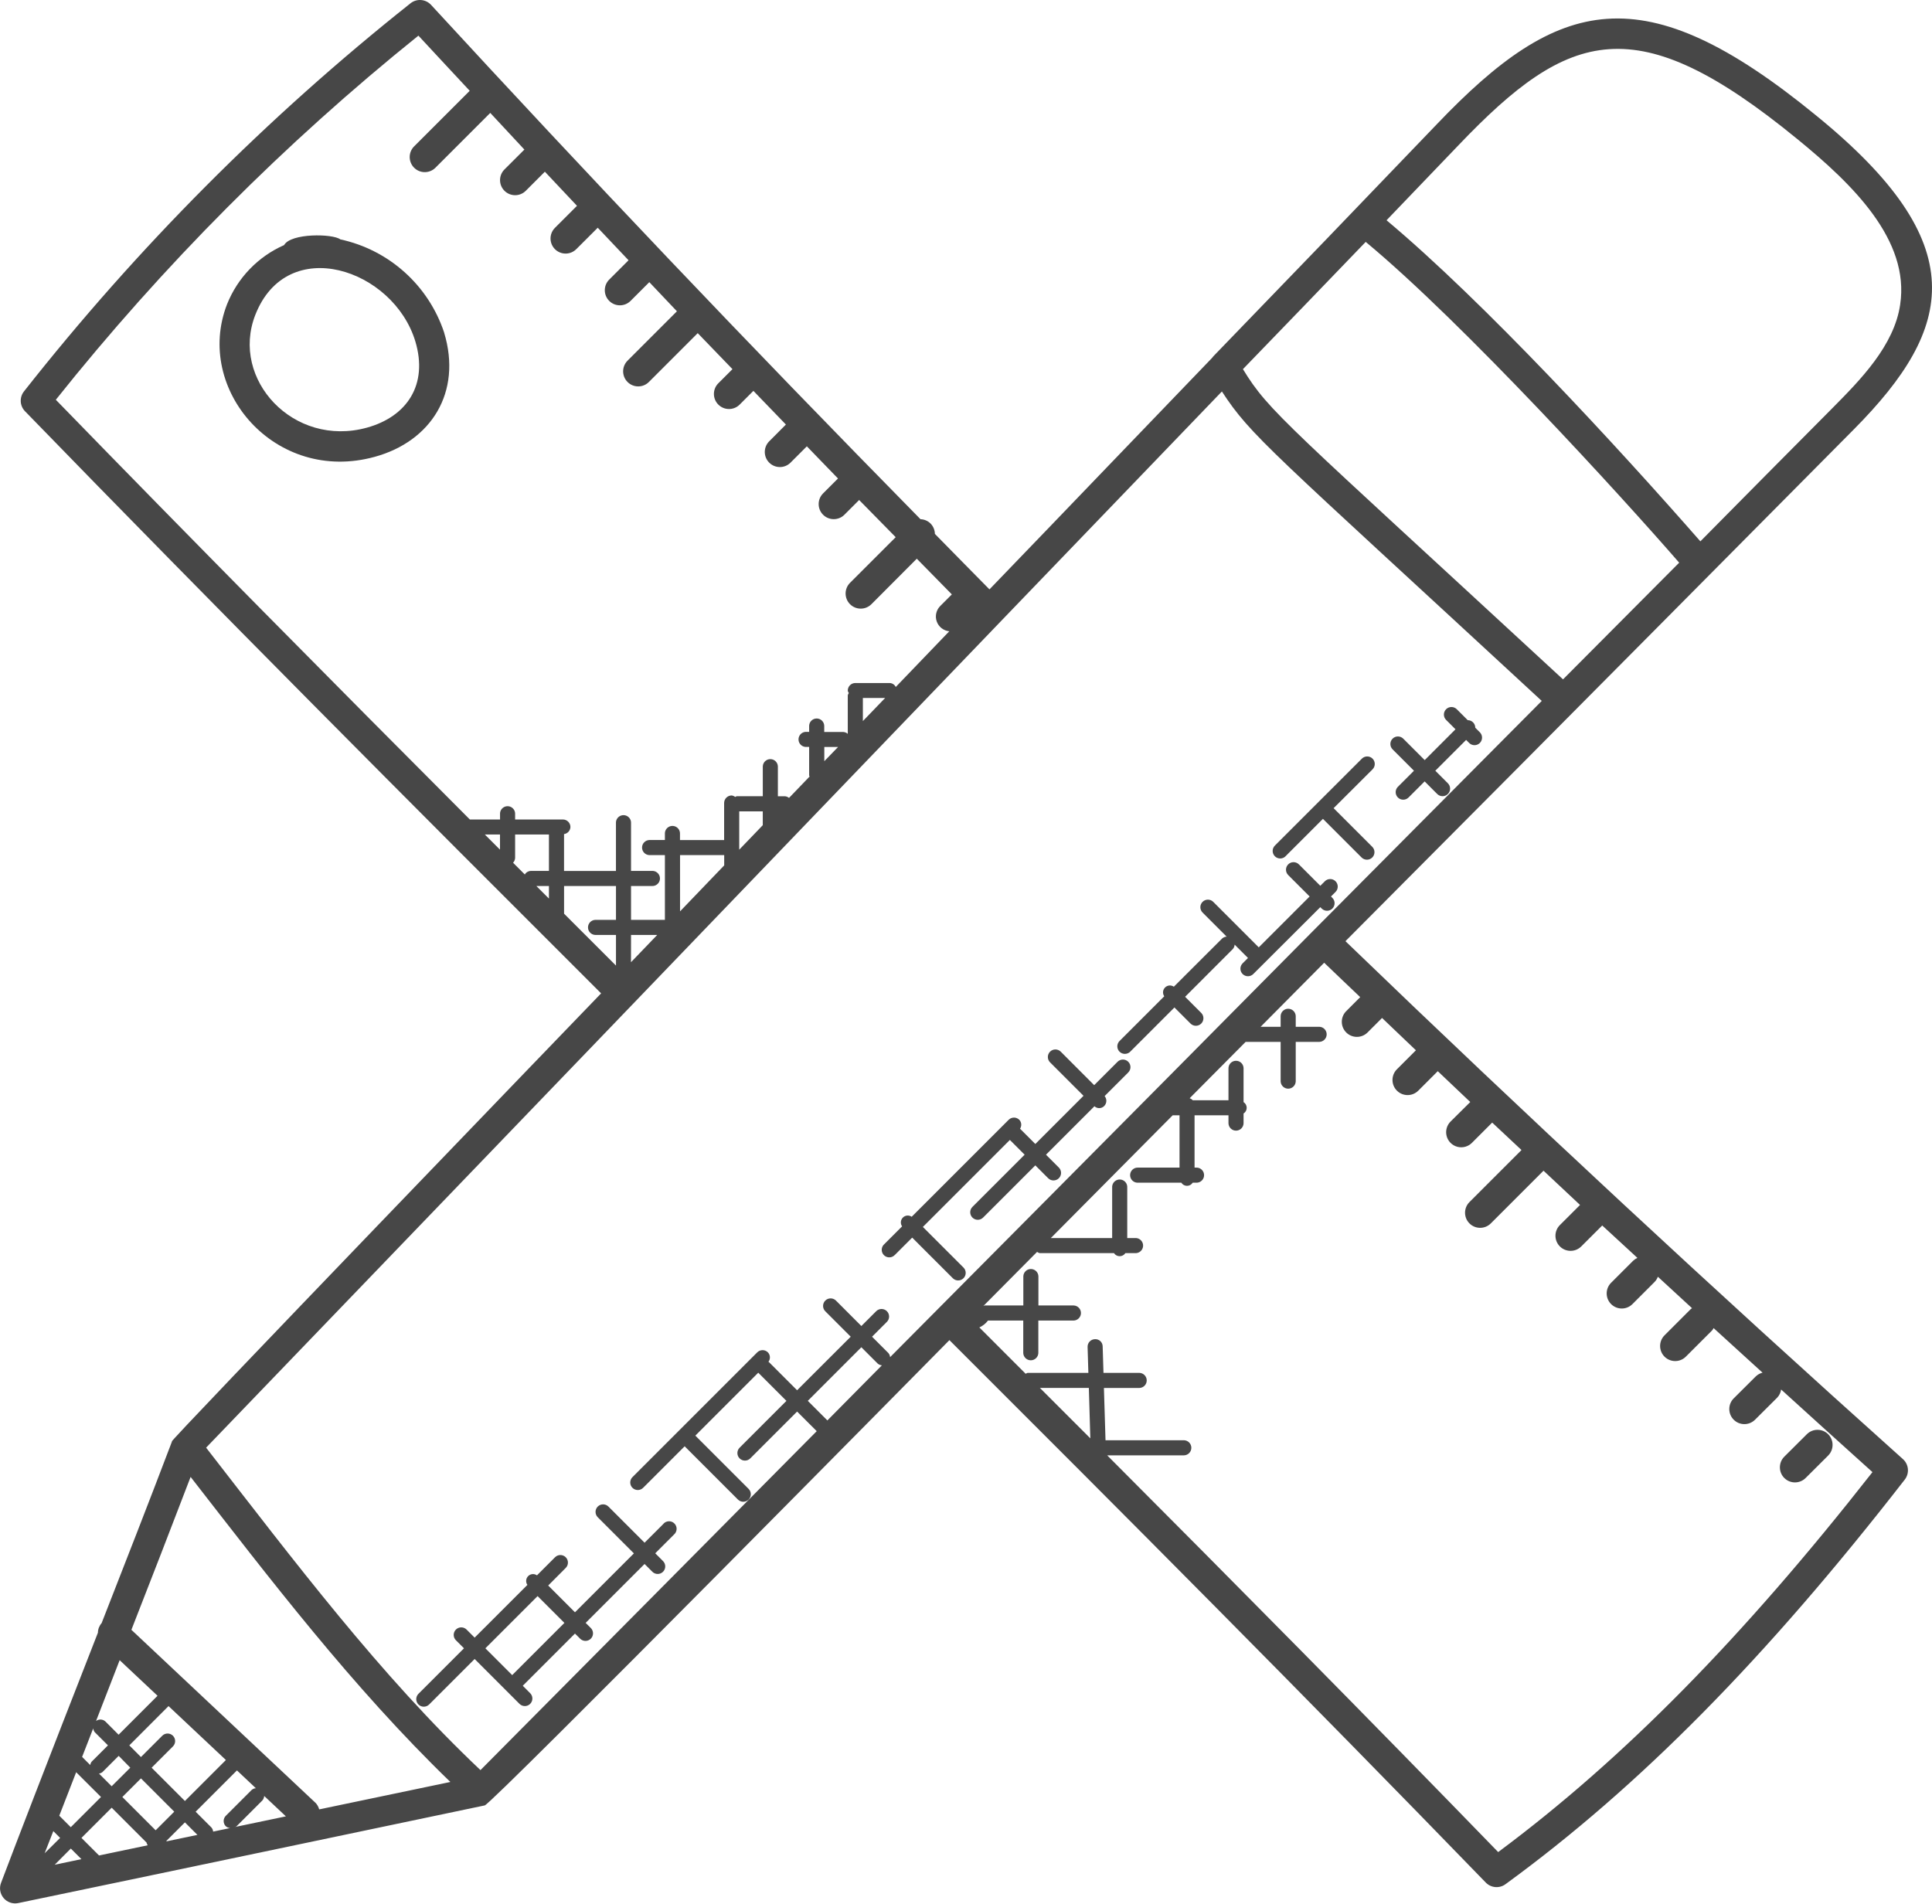
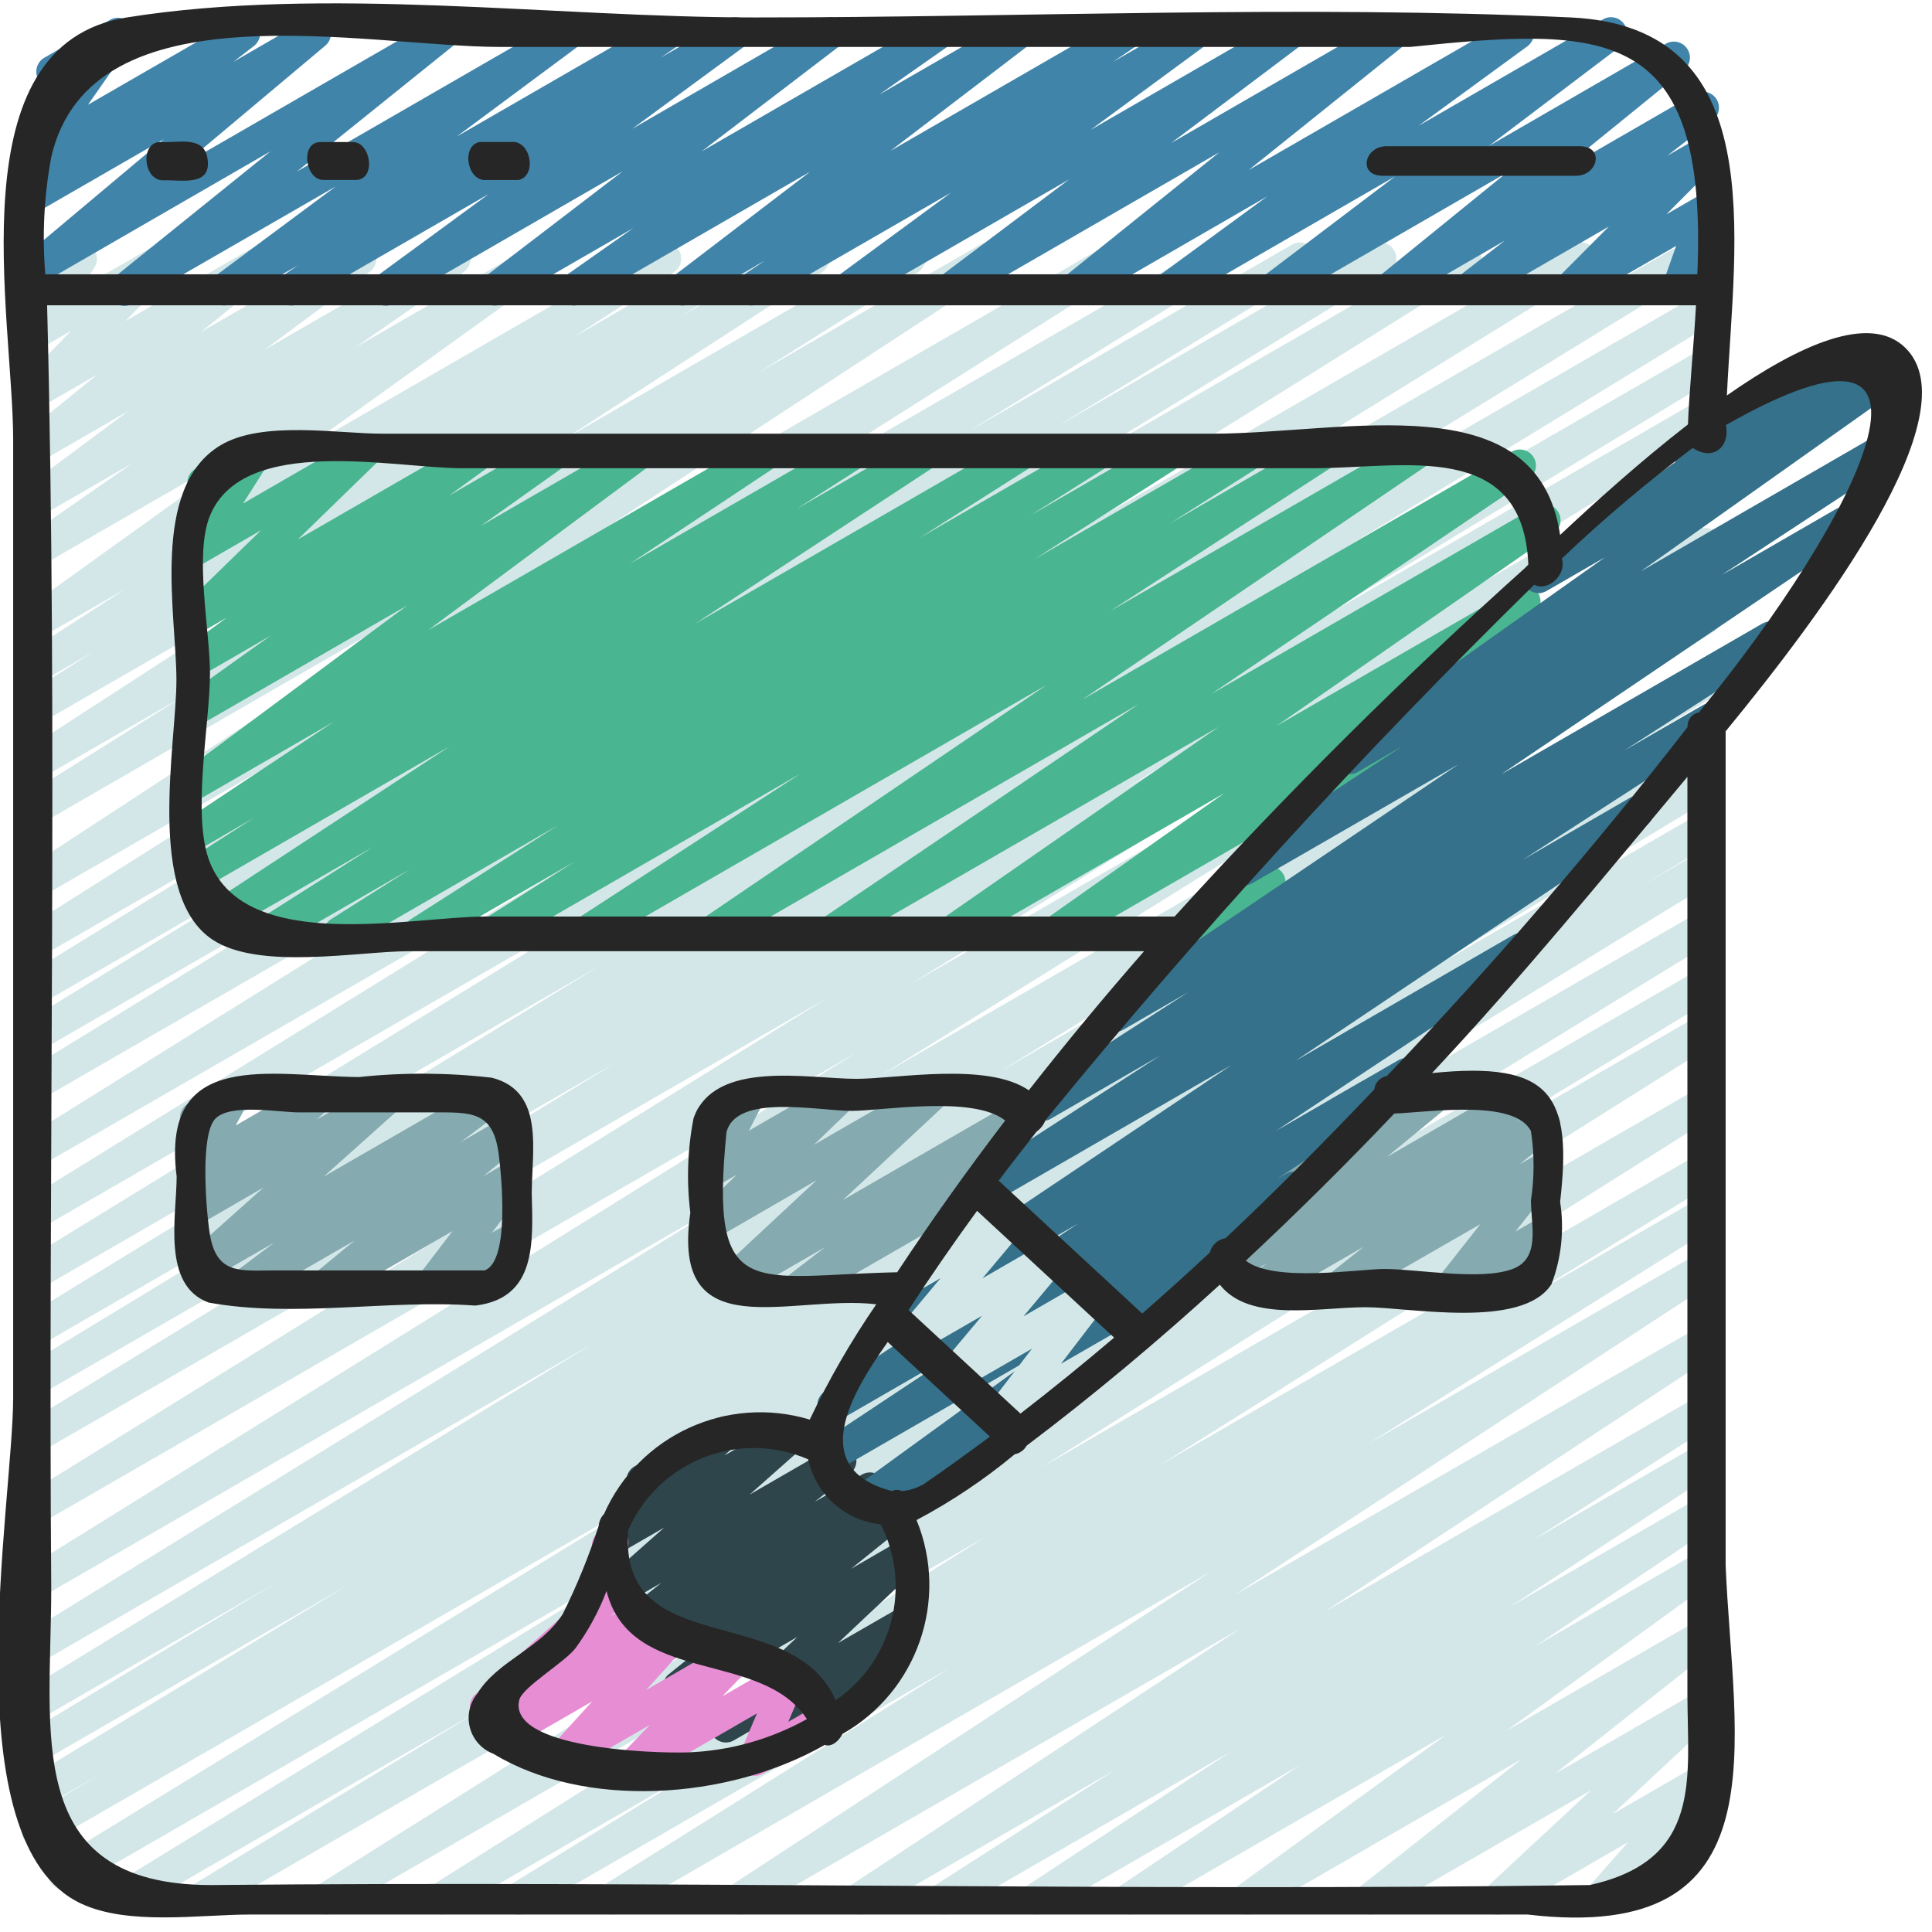
- <svg xmlns="http://www.w3.org/2000/svg" width="130.254" height="128.34" viewBox="0 0 130.254 128.34">
-   <g transform="translate(0 0)">
-     <path d="M126,30.387c6.747-6.814,8.073-12.486-2.568-21.14-11.675-9.559-17.359-8.006-25.542.56C90.75,17.246,90.2,17.824,82.8,25.478a1.058,1.058,0,0,0-.106.13C77.539,30.957,73.68,35,67.7,41.2c-.72-.724-3.023-3.074-3.679-3.74a1.023,1.023,0,0,0-.293-.7,1.009,1.009,0,0,0-.678-.291C51.2,24.416,40.764,13.425,30.05,1.787a1.021,1.021,0,0,0-1.381-.106A159.032,159.032,0,0,0,2.607,27.852a1.017,1.017,0,0,0,.069,1.337C15.655,42.556,28.99,55.932,41.517,68.44c-.761.787-29.746,30.857-28.926,30.2-1.565,4.124-3.158,8.191-4.749,12.261a1,1,0,0,0-.25.647c-3.75,9.589-5.382,13.835-6.533,16.873a1.018,1.018,0,0,0,1.156,1.357c6.537-1.353,31.457-6.586,31.457-6.586C34.2,123.053,64.617,92.209,65,91.82c11.664,11.646,24.077,24.1,36.159,36.572a1.015,1.015,0,0,0,1.329.114c9.013-6.57,17.567-15.239,26.922-27.284a1.016,1.016,0,0,0-.126-1.381C116.5,88.39,103.857,76.646,91.7,64.921,108.848,47.7,120.17,36.253,126,30.387ZM84.789,26.351c2.769-2.865,5.524-5.715,8.277-8.58C99.651,23.232,110.42,35.046,114.2,39.4q-3.906,3.934-7.831,7.868C87.594,29.917,86.559,29.246,84.789,26.351ZM99.36,11.213c7.42-7.766,11.943-9.266,22.786-.391,3.8,3.095,7.6,6.84,6.954,11.162v.006c-.4,2.777-2.7,5.1-4.543,6.962-2.989,3.009-5.959,6-8.928,9.009C110,31.533,101.017,21.791,94.471,16.312ZM39.02,63.067V61.2h3.5v2.283h-1.4a.509.509,0,0,0,0,1.017h1.4v2.067C41.366,65.417,40.184,64.231,39.02,63.067ZM35.72,59.3V57.728H38v2.456H36.774a.473.473,0,0,0-.4.24c-.264-.267-.527-.527-.791-.791A.506.506,0,0,0,35.72,59.3ZM34.7,58.75l-1.023-1.023H34.7ZM38,61.2v.848l-.848-.848ZM59.165,48.524h1.5l-1.5,1.556Zm-2.6,4.267v-.966h.93C57.179,52.145,56.87,52.469,56.56,52.79ZM52.416,57.1l-1.587,1.652V56.166h1.587Zm-2.6,2.71q-1.489,1.547-2.977,3.1V59.118h2.977ZM43.535,64.5H45.3q-.882.919-1.768,1.839ZM29.2,3.864c1.15,1.247,2.307,2.478,3.459,3.719l-3.762,3.762a1.017,1.017,0,0,0,1.438,1.438l3.709-3.709q1.151,1.236,2.3,2.472L34.988,12.9a1.017,1.017,0,0,0,1.438,1.438l1.3-1.3c.72.769,1.443,1.532,2.165,2.3L38.418,16.81a1.017,1.017,0,1,0,1.438,1.438l1.434-1.432q1.038,1.1,2.077,2.193l-1.316,1.316a1.017,1.017,0,0,0,1.438,1.438l1.278-1.278c.621.653,1.241,1.314,1.862,1.965l-3.316,3.316a1.017,1.017,0,1,0,1.438,1.438l3.28-3.28c.781.816,1.561,1.615,2.342,2.427l-.966.966a1.017,1.017,0,0,0,1.438,1.438l.94-.94q1.1,1.138,2.191,2.271L52.837,31.23a1.017,1.017,0,0,0,1.438,1.438l1.113-1.113c.7.722,1.4,1.451,2.1,2.169l-1.019,1.019a1.017,1.017,0,0,0,1.438,1.438l1.007-1.007c.822.84,1.642,1.67,2.464,2.507L58.3,40.758A1.017,1.017,0,0,0,59.741,42.2L62.8,39.132c.787.8,1.577,1.611,2.364,2.407l-.773.773a1,1,0,0,0,.6,1.713q-1.8,1.88-3.609,3.756a.474.474,0,0,0-.409-.267H58.656a.509.509,0,0,0-.509.509c0,.065.047.11.069.167-.022.057-.069.1-.069.167v2.584a.5.5,0,0,0-.3-.126H56.56v-.423a.509.509,0,0,0-1.017,0v.415h-.185a.509.509,0,1,0,0,1.017h.185v1.923c0,.028.024.045.031.071q-.693.723-1.388,1.443a.493.493,0,0,0-.273-.112h-.478V53.132a.509.509,0,0,0-1.017,0v2.016h-1.75c-.043,0-.071.037-.112.047a.484.484,0,0,0-.236-.1.509.509,0,0,0-.509.509v2.5H46.835v-.423a.509.509,0,1,0-1.017,0V58.1H44.764a.509.509,0,0,0,0,1.017h1.054v4.366H43.535V61.2h1.418a.509.509,0,1,0,0-1.017H43.535V56.955a.509.509,0,1,0-1.017,0v3.231h-3.5V57.7a.5.5,0,0,0,.431-.476.509.509,0,0,0-.509-.509H35.72v-.364a.509.509,0,1,0-1.017,0v.364H32.668c-9.2-9.221-18.639-18.757-27.913-28.3A157.179,157.179,0,0,1,29.2,3.864ZM22.243,123,9.85,111.352c1.337-3.422,2.671-6.851,3.992-10.309,5.3,6.812,10.9,14.177,17.512,20.568-2.96.614-5.9,1.231-8.844,1.849a1.01,1.01,0,0,0-.267-.464Zm-6.024,1.6a.487.487,0,0,0,.287.118c-.38.079-.765.159-1.145.24a.493.493,0,0,0-.114-.275l-1.066-1.066,2.785-2.785,1.274,1.2a.476.476,0,0,0-.283.118l-1.736,1.736a.5.5,0,0,0,0,.718Zm-3.994,1.013-.022-.022,1.255-1.255.844.844Zm-4.558.954-1.184-1.184,2.037-2.037,2.354,2.354c0,.065.049.12.075.181l-3.282.686Zm-3.08-1.642.458.458L4,126.419C4.2,125.916,4.393,125.422,4.587,124.921Zm1.54-3.97L7.8,122.624l-2.037,2.037-.775-.775q.571-1.471,1.139-2.934ZM9.059,113.4l2.553,2.4-2.625,2.625-.887-.889a.493.493,0,0,0-.633-.037c.132-.338,1.552-4,1.591-4.1Zm3.294,3.095,3.868,3.636-2.763,2.763-2.244-2.244,1.436-1.436a.509.509,0,0,0-.72-.72l-1.436,1.436-.785-.787Zm-3.113,6.13,1.255-1.255,2.244,2.244-1.255,1.255Zm.535-1.976L8.519,121.9l-.855-.855a.47.47,0,0,0,.228-.094l1.1-1.1ZM5.765,126.1l.714.714-1.8.378Zm1.51-8.1a.478.478,0,0,0,.106.256l.889.887-1.1,1.1a.462.462,0,0,0-.094.228l-.549-.549C6.778,119.277,7.024,118.634,7.274,118Zm9.528,6.655c.045-.022.1-.018.136-.057l1.736-1.736a.506.506,0,0,0,.128-.307l1.463,1.375-3.463.724Zm16.584-3.841c-6.775-6.4-12.517-14.045-18.5-21.744,6.993-7.259,46.6-48.45,53.561-55.7,4.987-5.17,9.021-9.39,14.922-15.514,1.984,3.032,3.082,3.774,21.565,20.865Q97.244,56.46,89.521,64.225C74.666,79.234,67.714,86.2,61,92.97a.486.486,0,0,0-.116-.281l-1.1-1.1,1-1a.509.509,0,0,0-.72-.72l-1,1-1.713-1.715a.509.509,0,0,0-.72.72l1.715,1.715L54.731,95.2l-1.9-1.9c-.01-.01-.024-.006-.035-.014a.494.494,0,0,0-.033-.641.508.508,0,0,0-.72,0l-8.413,8.413a.509.509,0,0,0,.72.72l2.8-2.8,3.591,3.591a.509.509,0,0,0,.72-.72l-3.591-3.591,4.242-4.242v0l1.9,1.9-3.158,3.158a.509.509,0,0,0,.72.72l3.158-3.158,1.322,1.322c-5.821,5.87-14.11,14.238-22.668,22.851ZM56.772,97.234l-1.32-1.32L59.063,92.3l1.1,1.1a.487.487,0,0,0,.285.118ZM71.1,95.041h3.3l.1,3.4C73.358,97.3,72.237,96.176,71.1,95.041Zm30.9,31.3c-8.761-9.034-17.685-18.051-26.364-26.753h5.188a.509.509,0,0,0,0-1.017h-5.3l-.108-3.526h2.4a.509.509,0,0,0,0-1.017H75.387l-.055-1.78a.491.491,0,0,0-.525-.492.509.509,0,0,0-.492.525l.053,1.748H70.28c-.055,0-.092.043-.14.059l-3.121-3.123A1.5,1.5,0,0,0,67.6,90.5h2.378v2.193a.509.509,0,0,0,1.017,0V90.5h2.387a.509.509,0,0,0,0-1.017H71V87.511a.509.509,0,0,0-1.017,0V89.48H67.391c-.041,0-.069.035-.108.045,1.213-1.219,2.415-2.435,3.626-3.654.067.031.122.083.2.083h4.985a.46.46,0,0,0,.769,0h.663a.509.509,0,1,0,0-1.017h-.537V81.521a.509.509,0,1,0-1.017,0v3.416H71.838q4.111-4.138,8.212-8.275h.464v3.526h-2.8a.509.509,0,1,0,0,1.017h2.92a.455.455,0,0,0,.769,0h.234a.509.509,0,1,0,0-1.017h-.11V76.662h2.287v.547a.509.509,0,0,0,1.017,0V76.54a.455.455,0,0,0,0-.769v-2.3a.509.509,0,0,0-1.017,0v2.177H81.407a.466.466,0,0,0-.212-.136q1.886-1.9,3.774-3.8h2.362v2.667a.509.509,0,0,0,1.017,0V71.71h1.6a.509.509,0,0,0,0-1.017h-1.6v-.73a.509.509,0,0,0-1.017,0v.73H85.981q2.139-2.161,4.285-4.319c.8.773,1.622,1.546,2.429,2.319l-.956.958a1.017,1.017,0,0,0,1.438,1.438l.991-.991q1.138,1.09,2.283,2.179l-1.28,1.28A1.017,1.017,0,0,0,96.61,75l1.314-1.314c.73.694,1.457,1.386,2.191,2.079L98.8,77.069a1.017,1.017,0,1,0,1.438,1.438l1.355-1.355c.655.619,1.316,1.235,1.976,1.851l-3.508,3.508A1.017,1.017,0,0,0,101.5,83.95l3.554-3.554c.822.769,1.636,1.54,2.462,2.309l-1.361,1.359A1.017,1.017,0,0,0,107.6,85.5l1.412-1.41c.787.73,1.583,1.457,2.372,2.185a1.01,1.01,0,0,0-.287.191l-1.5,1.5a1.017,1.017,0,0,0,1.438,1.438l1.5-1.5a.993.993,0,0,0,.228-.358c.769.708,1.534,1.416,2.305,2.122-.026.022-.059.031-.085.057l-1.758,1.758a1.017,1.017,0,1,0,1.438,1.438l1.758-1.758a.882.882,0,0,0,.1-.155q1.648,1.508,3.3,3.007a.97.97,0,0,0-.452.246l-1.506,1.5a1.017,1.017,0,0,0,1.438,1.438l1.506-1.5a.981.981,0,0,0,.265-.551c2.051,1.86,4.1,3.725,6.159,5.571-8.767,11.186-16.816,19.361-25.227,25.614Z" transform="translate(-0.991 -1.461)" fill="#474747" />
-   </g>
-   <g transform="translate(14.802 15.872)">
-     <path d="M23.408,15.813a9.484,9.484,0,0,0-7-6.283c-.507-.389-3.335-.431-3.79.385A7.324,7.324,0,0,0,8.773,13.9c-2.238,5.75,3.261,12.145,9.965,10.289,3.786-1.044,5.89-4.336,4.669-8.372ZM18.2,22.225c-4.946,1.365-9.213-3.259-7.528-7.591,2.149-5.524,9.316-3.107,10.792,1.768.881,2.928-.566,5.078-3.264,5.823Z" transform="translate(-8.266 -9.262)" fill="#474747" />
-   </g>
-   <g transform="translate(119.999 96.416)">
-     <path d="M60.267,52.088a1.018,1.018,0,0,0,1.438,0l1.506-1.5a1.017,1.017,0,1,0-1.438-1.438l-1.506,1.5A1.018,1.018,0,0,0,60.267,52.088Z" transform="translate(-59.97 -48.849)" fill="#474747" />
-   </g>
-   <g transform="translate(93.738 47.67)">
-     <path d="M48.653,29.187l-1.084,1.084a.509.509,0,1,0,.72.72l1.084-1.084.848.848a.509.509,0,1,0,.72-.72l-.848-.848,2.077-2.077.205.205a.509.509,0,0,0,.72-.72l-.309-.309a.507.507,0,0,0-.509-.509l-.737-.737a.509.509,0,0,0-.72.72l.633.633L49.377,28.47l-1.445-1.445a.509.509,0,1,0-.72.72Z" transform="translate(-47.063 -24.89)" fill="#474747" />
-   </g>
-   <g transform="translate(28.063 101.431)">
-     <path d="M31.452,52.627,30.178,53.9l-2.437-2.437a.509.509,0,0,0-.72.72l2.437,2.437-3.972,3.972L23.68,56.786,24.862,55.6a.509.509,0,0,0-.72-.72L22.923,56.1a.463.463,0,0,0-.645.645L18.721,60.3l-.543-.543a.509.509,0,0,0-.72.72l.543.543-3.068,3.068a.509.509,0,0,0,.72.72l3.068-3.068,2.165,2.167.859.859a.509.509,0,0,0,.72-.72l-.5-.5,3.52-3.52.348.346a.509.509,0,1,0,.72-.72l-.348-.346,3.972-3.972.525.525a.509.509,0,0,0,.72-.72l-.525-.525,1.274-1.274a.509.509,0,1,0-.72-.718Zm-10.2,10.2-1.807-1.807,3.52-3.52,1.807,1.807Z" transform="translate(-14.784 -51.313)" fill="#474747" />
-   </g>
-   <g transform="translate(59.457 70.759)">
-     <path d="M31.081,50.1l1.174-1.174,2.739,2.739a.509.509,0,1,0,.72-.72l-2.739-2.739,5.866-5.866.995.995-3.52,3.52a.509.509,0,0,0,.72.72l3.52-3.52.867.867a.509.509,0,0,0,.72-.72l-.867-.867,3.266-3.266a.472.472,0,0,0,.665-.022.5.5,0,0,0,.022-.665l1.593-1.593a.509.509,0,0,0-.72-.72l-1.577,1.577L42.27,36.388a.509.509,0,0,0-.72.72l2.256,2.256-3.249,3.249-1.03-1.03a.487.487,0,0,0-.049-.6.508.508,0,0,0-.72,0l-6.537,6.537a.465.465,0,0,0-.647.647l-1.211,1.211a.508.508,0,1,0,.718.718Z" transform="translate(-30.213 -36.238)" fill="#474747" />
-   </g>
-   <g transform="translate(75.329 58.132)">
-     <path d="M38.886,42.809l2.979-2.979,1.086,1.086a.509.509,0,0,0,.72-.72L42.585,39.11,45.8,35.893a.485.485,0,0,0,.124-.3l.9.9-.362.362a.509.509,0,0,0,.72.72L51.7,33.067l.094.094a.509.509,0,0,0,.72-.72l-.094-.094.307-.307a.509.509,0,0,0-.72-.72l-.307.307-1.445-1.445a.509.509,0,0,0-.72.72l1.445,1.445-3.43,3.43-3.068-3.068a.509.509,0,1,0-.72.72l1.622,1.624a.5.5,0,0,0-.3.124L41.826,38.43a.465.465,0,0,0-.647.647l-3.015,3.015a.508.508,0,0,0,0,.72.515.515,0,0,0,.722,0Z" transform="translate(-38.015 -30.033)" fill="#474747" />
-   </g>
-   <g transform="translate(85.797 50.999)">
-     <path d="M44.027,33.266l2.527-2.527,2.606,2.606a.509.509,0,1,0,.72-.72l-2.606-2.606L49.9,27.4a.509.509,0,1,0-.72-.72L46.2,29.657h0v0l-2.885,2.885a.509.509,0,0,0,.718.722Z" transform="translate(-43.16 -26.527)" fill="#474747" />
-   </g>
+ <svg xmlns="http://www.w3.org/2000/svg" id="Icons" viewBox="0 0 60 60" width="512" height="512">
+   <path d="M16.087,59.47a.5.5,0,0,1-.262-.926l6.108-3.756L13.94,59.4a.5.5,0,0,1-.516-.855L30.629,47.714,10.383,59.4a.5.5,0,0,1-.517-.855l20.847-13.13L6.488,59.4a.5.5,0,0,1-.509-.86l8.912-5.417L4.041,59.389a.5.5,0,0,1-.512-.859L20.868,47.891,2.262,58.633a.5.5,0,0,1-.512-.859L20.709,46.145,1.408,57.287A.5.5,0,0,1,.9,56.426l2.156-1.294L1.28,56.156a.5.5,0,0,1-.509-.86l10.041-6.073-9.533,5.5a.5.5,0,0,1-.508-.861L8.5,49.2,1.279,53.369a.5.5,0,0,1-.51-.859L18.4,41.734,1.279,51.621a.5.5,0,0,1-.512-.858L22.937,37.1,1.278,49.607a.5.5,0,0,1-.513-.857L26.634,32.669,1.278,47.308a.5.5,0,0,1-.513-.858L25.692,30.992,1.278,45.088a.5.5,0,0,1-.51-.859l18.341-11.22L1.277,43.3a.5.5,0,0,1-.509-.861l12.9-7.831L1.277,41.768a.5.5,0,0,1-.51-.86L18.594,30.013l-17.317,10a.5.5,0,0,1-.511-.859L20.225,27.207,1.276,38.146a.5.5,0,0,1-.512-.858l19.5-12.045L1.276,36.2a.5.5,0,0,1-.514-.856L20.314,23.154,1.275,34.146a.5.5,0,0,1-.511-.859L10.98,27.016l-9.7,5.6a.5.5,0,0,1-.511-.858l7.792-4.783-7.281,4.2a.5.5,0,0,1-.512-.859L8.734,25.4,1.275,29.705a.5.5,0,0,1-.517-.855l12.533-7.922L1.274,27.865a.5.5,0,0,1-.523-.85l14.66-9.592L1.274,25.584a.5.5,0,0,1-.516-.855l4.908-3.088L1.274,24.176a.5.5,0,0,1-.522-.853l8-5.185L1.273,22.454A.5.5,0,0,1,.755,21.6L2.9,20.24l-1.622.936a.5.5,0,0,1-.521-.853L3.9,18.287,1.273,19.8a.5.5,0,0,1-.542-.839l7.618-5.471L1.272,17.577a.5.5,0,0,1-.535-.843l3.37-2.344L1.272,16.025a.5.5,0,0,1-.548-.834l3.261-2.426L1.272,14.331a.5.5,0,0,1-.564-.821l2.32-1.882L1.271,12.643a.5.5,0,0,1-.608-.782l1.549-1.59-.941.543a.5.5,0,0,1-.671-.7l.585-.923A.494.494,0,0,1,.9,8.963a.5.5,0,0,1,.183-.684L2.263,7.6a.5.5,0,0,1,.672.7l-.4.634L4.846,7.6a.5.5,0,0,1,.608.781L3.9,9.968,8.013,7.6a.5.5,0,0,1,.564.821L6.257,10.3l4.682-2.7a.5.5,0,0,1,.549.834L8.225,10.857,13.875,7.6a.5.5,0,0,1,.535.842l-3.369,2.345L16.564,7.6a.5.5,0,0,1,.542.839L9.494,13.9,20.418,7.594a.5.5,0,0,1,.521.852L17.78,10.491l5.02-2.9a.5.5,0,0,1,.518.854L21.181,9.806l3.833-2.212a.5.5,0,0,1,.522.852l-7.992,5.182L28,7.593a.5.5,0,0,1,.517.855l-4.921,3.1,6.844-3.952a.5.5,0,0,1,.524.85L16.3,18.036,34.391,7.592a.5.5,0,0,1,.517.855L22.381,16.365l15.2-8.774a.5.5,0,0,1,.513.858l-7.987,4.93L40.133,7.591a.5.5,0,0,1,.512.858l-7.783,4.778L42.627,7.59a.5.5,0,0,1,.512.858L32.91,14.728,45.273,7.59a.5.5,0,0,1,.515.856L26.242,20.636l22.6-13.047a.5.5,0,0,1,.513.858L29.846,20.5,51.905,7.763a.5.5,0,0,1,.512.858L32.976,20.554,52.72,9.155a.5.5,0,0,1,.51.86L35.4,20.91l17.317-10a.5.5,0,0,1,.509.86L40.3,19.619,52.72,12.45a.5.5,0,0,1,.51.86l-18.312,11.2,17.8-10.278a.5.5,0,0,1,.513.858L28.293,30.557l24.427-14.1a.5.5,0,0,1,.513.858L27.364,33.393,52.72,18.754a.5.5,0,0,1,.512.858L31.07,33.267l21.65-12.5a.5.5,0,0,1,.51.859L35.6,32.4,52.72,22.516a.5.5,0,0,1,.509.86l-7.762,4.685,7.253-4.188a.5.5,0,0,1,.509.86L43.206,30.8,52.72,25.3a.5.5,0,0,1,.508.861l-2.17,1.3,1.662-.959a.5.5,0,0,1,.511.858L34.283,38.991,52.72,28.347a.5.5,0,0,1,.511.858L35.893,39.845,52.72,30.13a.5.5,0,0,1,.509.86l-8.916,5.419,8.407-4.852a.5.5,0,0,1,.516.855L32.385,45.546,52.72,33.806a.5.5,0,0,1,.516.855l-17.2,10.832L52.72,35.859a.5.5,0,0,1,.511.859L47.12,40.476l5.6-3.233a.5.5,0,0,1,.515.857L42.493,44.836l10.227-5.9a.5.5,0,0,1,.523.851l-14.9,9.744,14.379-8.3a.5.5,0,0,1,.525.85L41.13,50.058l11.59-6.692a.5.5,0,0,1,.519.854l-5.6,3.589,5.077-2.931a.5.5,0,0,1,.524.851L46.912,49.89l5.808-3.353a.5.5,0,0,1,.528.848l-5.574,3.741,5.046-2.913a.5.5,0,0,1,.544.837L46.8,53.74l5.92-3.417a.5.5,0,0,1,.559.825L48.29,55.087l4.43-2.557a.5.5,0,0,1,.591.8l-3.23,3.007,2.639-1.523a.5.5,0,0,1,.625.764L52.083,57l.372-.214a.5.5,0,1,1,.5.865L49.927,59.4a.5.5,0,0,1-.625-.763l1.26-1.426L46.771,59.4a.5.5,0,0,1-.591-.8L49.409,55.6,42.815,59.4a.5.5,0,0,1-.559-.825l4.988-3.938L38.993,59.4a.5.5,0,0,1-.544-.837l6.466-4.692L35.337,59.4a.5.5,0,0,1-.528-.847l5.573-3.741L32.435,59.4a.5.5,0,0,1-.525-.85l6.332-4.161L29.561,59.4a.5.5,0,0,1-.52-.853l5.6-3.588L26.942,59.4a.5.5,0,0,1-.525-.85l12.113-7.98-15.3,8.83a.5.5,0,0,1-.523-.851l14.9-9.742L19.263,59.4a.5.5,0,0,1-.516-.856L29.5,51.8,16.337,59.4A.5.5,0,0,1,16.087,59.47Z" fill="#d4e7e8" />
+   <path d="M23.867,54.584a.5.5,0,0,1-.326-.879l.3-.263-1.038.6a.5.5,0,0,1-.593-.8l2.554-2.407-3.422,1.976a.5.5,0,0,1-.564-.823l1.657-1.335-1.906,1.1a.5.5,0,0,1-.552-.831l.308-.234L20,50.857a.5.5,0,0,1-.562-.823l1.1-.877-1.027.593a.5.5,0,0,1-.582-.807l1.694-1.5-1.388.8a.5.5,0,0,1-.591-.8l1.09-1.021a.49.49,0,0,1-.211-.2.5.5,0,0,1,.183-.683l2.57-1.483a.5.5,0,0,1,.592.8L22.5,45.2l1.893-1.092a.5.5,0,0,1,.582.807l-1.693,1.5,2.567-1.482a.5.5,0,0,1,.561.824l-1.108.883,1.472-.849a.5.5,0,0,1,.551.831l-.3.228.5-.29a.5.5,0,0,1,.564.823l-1.658,1.337,1.552-.9a.5.5,0,0,1,.593.8l-2.553,2.407,1.911-1.1a.5.5,0,0,1,.576.811l-.93.8a.5.5,0,0,1,.11.913l-3.571,2.062A.491.491,0,0,1,23.867,54.584Z" fill="#2e454c" />
+   <path d="M3.862,9.5a.5.5,0,0,1-.313-.89L8.4,4.7,1.28,8.813A.5.5,0,0,1,.709,8l4.383-3.68L1.28,6.518a.5.5,0,0,1-.555-.829L1.357,5.2l-.077.044a.5.5,0,0,1-.659-.72L1.959,2.613l-.1.055a.5.5,0,0,1-.5-.865L3.411.62a.5.5,0,0,1,.66.72L2.732,3.253,7.331.6a.5.5,0,0,1,.556.828l-.634.489L9.535.6a.5.5,0,0,1,.571.815L5.723,5.094,13.511.6a.5.5,0,0,1,.563.822L9.218,5.329,17.414.6a.5.5,0,0,1,.548.834L14.183,4.241,20.493.6a.5.5,0,0,1,.531.845l-.5.342L22.58.6a.5.5,0,0,1,.546.836L19.635,4,25.52.6a.5.5,0,0,1,.553.83L21.793,4.7,28.9.6a.5.5,0,0,1,.537.841L27.3,2.94,31.362.6a.5.5,0,0,1,.554.83L27.654,4.685,34.734.6a.5.5,0,0,1,.533.845l-.7.475L36.858.6a.5.5,0,0,1,.546.835l-3.537,2.6L39.821.6a.5.5,0,0,1,.551.832l-4,3.009L43.027.6a.5.5,0,0,1,.563.822L38.781,5.28,46.892.6a.5.5,0,0,1,.545.836L44.054,3.907,49.783.6a.5.5,0,0,1,.552.831l-4.092,3.1L51.73,1.36a.5.5,0,0,1,.566.821L48.34,5.394l4.3-2.484a.5.5,0,0,1,.555.828l-1.419,1.1.947-.546a.5.5,0,0,1,.6.785l-1.573,1.58.979-.565a.5.5,0,0,1,.721.6l-.451,1.272a.5.5,0,0,1,.242.933l-.882.509a.5.5,0,0,1-.72-.6l.415-1.169L48.992,9.4a.5.5,0,0,1-.6-.785l1.573-1.58-4.1,2.367a.5.5,0,0,1-.555-.828l1.421-1.1L43.386,9.408a.5.5,0,0,1-.566-.82l3.957-3.214L39.786,9.41a.5.5,0,0,1-.552-.831l4.092-3.1L36.518,9.412a.5.5,0,0,1-.545-.836L39.354,6.1,33.62,9.414a.5.5,0,0,1-.562-.822l4.81-3.862L29.751,9.416a.5.5,0,0,1-.551-.832l4-3.01L26.542,9.418A.5.5,0,0,1,26,8.583l3.536-2.6L23.576,9.42a.5.5,0,0,1-.532-.846l.7-.475L21.45,9.421a.5.5,0,0,1-.554-.83l4.262-3.257L18.075,9.423a.5.5,0,0,1-.537-.842l2.134-1.5-4.06,2.344a.5.5,0,0,1-.553-.83l4.279-3.274L12.227,9.427a.5.5,0,0,1-.546-.836l3.5-2.566-5.894,3.4a.5.5,0,0,1-.531-.846l.495-.337L7.194,9.43A.5.5,0,0,1,6.646,8.6l3.783-2.811L4.112,9.431A.491.491,0,0,1,3.862,9.5Z" fill="#4184a9" />
+   <path d="M10.546,29.47a.5.5,0,0,1-.267-.923l2.46-1.555L8.564,29.4a.5.5,0,0,1-.517-.854L11.588,26.3,7,28.946a.5.5,0,0,1-.524-.85l7.5-4.924L6.294,27.606a.5.5,0,0,1-.52-.853L7.884,25.4l-1.6.926a.5.5,0,0,1-.526-.849l4.607-3.061L6.28,24.773a.5.5,0,0,1-.548-.834L12.651,18.8,6.28,22.479a.5.5,0,0,1-.54-.839l2.665-1.9L6.28,20.971a.5.5,0,0,1-.544-.837l1.312-.955-.768.442a.5.5,0,0,1-.6-.791l2.427-2.362L6.28,17.523a.5.5,0,0,1-.672-.7l.864-1.357a.5.5,0,0,1-.405-.908L7.726,13.6a.5.5,0,0,1,.671.7l-.85,1.337,3.534-2.04a.5.5,0,0,1,.6.791L9.251,16.752,14.716,13.6a.5.5,0,0,1,.544.837l-1.309.953,3.1-1.79a.5.5,0,0,1,.54.84l-2.665,1.895L19.666,13.6a.5.5,0,0,1,.548.834L13.3,19.568,23.639,13.6a.5.5,0,0,1,.526.848L19.56,17.507,26.331,13.6a.5.5,0,0,1,.52.853l-2.116,1.355L28.56,13.6a.5.5,0,0,1,.524.85l-7.5,4.923,10-5.773a.5.5,0,0,1,.517.854l-3.549,2.255L33.941,13.6a.5.5,0,0,1,.517.855L32,16.008l4.175-2.41a.5.5,0,0,1,.519.854L32.137,17.36,38.655,13.6a.5.5,0,0,1,.518.855l-2.838,1.8L40.928,13.6a.5.5,0,0,1,.522.851l-6.97,4.526L43.8,13.6a.5.5,0,0,1,.531.845L33.61,21.727l13.35-7.706a.5.5,0,0,1,.53.846l-9.878,6.689L47.721,15.72a.5.5,0,0,1,.535.843l-8.615,5.983,7.457-4.3a.5.5,0,0,1,.538.841l-5.574,3.93,1.479-.854a.5.5,0,0,1,.585.8l-4.449,4.007a.488.488,0,0,1,.18.181.5.5,0,0,1-.182.683L36.957,29.4a.5.5,0,0,1-.585-.8l3.55-3.2-6.93,4a.5.5,0,0,1-.538-.84l5.573-3.93L29.765,29.4a.5.5,0,0,1-.536-.843l8.618-5.984L26.02,29.4a.5.5,0,0,1-.531-.846l9.881-6.691L22.314,29.4a.5.5,0,0,1-.531-.845L32.5,21.274,18.418,29.4a.5.5,0,0,1-.522-.851l6.969-4.526L15.551,29.4a.5.5,0,0,1-.518-.855l2.838-1.8L13.278,29.4a.5.5,0,0,1-.519-.854l4.555-2.908L10.8,29.4A.5.5,0,0,1,10.546,29.47Z" fill="#4ab591" />
+   <path d="M7.515,40.47a.5.5,0,0,1-.3-.9l1.307-.985L6.367,39.827a.5.5,0,0,1-.583-.806l2.4-2.142-1.9,1.1a.5.5,0,0,1-.586-.8l.463-.42a.506.506,0,0,1-.475-.125.5.5,0,0,1-.091-.6l.451-.832a.5.5,0,0,1-.209-.93l1.161-.67a.5.5,0,0,1,.69.671l-.37.681L9.657,33.6a.5.5,0,0,1,.586.8l-.4.365L11.863,33.6a.5.5,0,0,1,.583.8l-2.395,2.143,5.01-2.892a.5.5,0,0,1,.55.832l-1.3.985,1.413-.816a.5.5,0,0,1,.568.819l-1.282,1.057.714-.412a.5.5,0,0,1,.647.736l-1.094,1.43.447-.257a.5.5,0,0,1,.5.866L13.606,40.4a.5.5,0,0,1-.647-.736l1.094-1.43L10.3,40.4a.5.5,0,0,1-.569-.818l1.283-1.058L7.765,40.4A.493.493,0,0,1,7.515,40.47Z" fill="#85aaaf" />
+   <path d="M39.187,40.47a.5.5,0,0,1-.293-.905l.466-.34-1,.578a.5.5,0,0,1-.568-.819l2.065-1.7a.49.49,0,0,1-.43-.192.5.5,0,0,1,.037-.656l1.658-1.7a.5.5,0,0,1,.218-.608l.926-.534a.5.5,0,0,1,.607.782l-.145.149L44.34,33.6a.5.5,0,0,1,.568.818l-1.831,1.508,3.951-2.28a.5.5,0,0,1,.544.836l-.472.345.609-.351a.5.5,0,0,1,.561.824l-1.079.856.529-.3a.5.5,0,0,1,.643.741l-1.3,1.65.654-.377a.5.5,0,0,1,.5.865l-2.9,1.673a.5.5,0,0,1-.643-.741l1.3-1.65L41.833,40.4a.5.5,0,0,1-.561-.824l1.082-.858L39.437,40.4A.493.493,0,0,1,39.187,40.47Z" fill="#85aaaf" />
+   <path d="M24.843,40.47a.5.5,0,0,1-.306-.9l1.086-.837-2.747,1.585a.5.5,0,0,1-.591-.8l3.073-2.864L22.28,38.436a.5.5,0,0,1-.6-.792l1.2-1.162-.6.346a.5.5,0,0,1-.694-.661l.5-.966a.5.5,0,0,1-.249-.933L23,33.6a.5.5,0,0,1,.694.662l-.438.854L25.877,33.6a.5.5,0,0,1,.6.792l-1.2,1.161L28.661,33.6a.5.5,0,0,1,.591.8l-3.073,2.866,5.431-3.136a.5.5,0,0,1,.556.828l-1.25.964a.491.491,0,0,1,.463.154.5.5,0,0,1,.039.625L29.633,39.23a.682.682,0,0,1,.043.062.5.5,0,0,1-.184.684l-.742.427a.5.5,0,0,1-.658-.721l1.2-1.7-4.2,2.423A.493.493,0,0,1,24.843,40.47Z" fill="#85aaaf" />
+   <path d="M26.841,47.094a.5.5,0,0,1-.294-.905l5.649-4.1L25.941,45.7a.5.5,0,0,1-.526-.849L29.713,42,26.131,44.07a.5.5,0,0,1-.527-.849l7.887-5.229-5.625,3.247a.5.5,0,0,1-.528-.847l10.9-7.312-7.793,4.5a.5.5,0,0,1-.521-.852l6.1-3.943-3.4,1.964a.5.5,0,0,1-.52-.853l4.8-3.083-2.009,1.16a.5.5,0,0,1-.531-.847l10.93-7.388-6.417,3.7a.5.5,0,0,1-.524-.85l5.212-3.423-1.4.81a.5.5,0,0,1-.539-.841l8.223-5.83-1.824,1.052a.5.5,0,0,1-.536-.842L52.03,14.35a.3.3,0,0,1-.024-.038.5.5,0,0,1,.182-.683l5.124-2.957a.5.5,0,0,1,.536.843l-.147.1.939-.542a.5.5,0,0,1,.539.841l-8.226,5.832,7.2-4.159a.5.5,0,0,1,.525.85l-5.213,3.423,3.549-2.049a.5.5,0,0,1,.53.847L46.622,24.046l8.1-4.675a.5.5,0,0,1,.52.854l-4.812,3.09,2.442-1.41a.5.5,0,0,1,.522.853l-6.1,3.942L50.6,24.787a.5.5,0,0,1,.528.848L40.236,32.942l6.75-3.9a.5.5,0,0,1,.675.169.5.5,0,0,1-.148.681l-7.888,5.229,3.81-2.2a.5.5,0,0,1,.526.849l-4.3,2.843.294-.169a.5.5,0,0,1,.544.837l-6.154,4.472h0a.5.5,0,0,1,.25.932l-7.51,4.336A.493.493,0,0,1,26.841,47.094Z" fill="#35718a" />
+   <path d="M31.027,44.541a.5.5,0,0,1-.4-.8l1.422-1.856-2.212,1.276a.5.5,0,0,1-.634-.753L30.5,40.861l-1.94,1.119a.5.5,0,0,1-.633-.753l1.284-1.533-.481.278a.5.5,0,0,1-.63-.758l1.428-1.672a.5.5,0,0,1,.233-.564l.568-.329a.5.5,0,0,1,.63.758l-.208.243.412-.237a.5.5,0,0,1,.633.754L30.51,39.7l1.931-1.115a.5.5,0,0,1,.634.753l-1.29,1.542,1.94-1.119a.5.5,0,0,1,.646.736l-1.423,1.857,1.591-.916a.5.5,0,1,1,.5.865l-3.762,2.171A.489.489,0,0,1,31.027,44.541Z" fill="#d4e7e8" />
+   <path d="M19.606,55.387a.5.5,0,0,1-.36-.847l.936-.971L17.8,54.943a.5.5,0,0,1-.62-.768l1.209-1.334-2.557,1.475a.5.5,0,0,1-.573-.813l.078-.067-.007,0a.5.5,0,0,1-.585-.8L17.7,49.98a.506.506,0,0,1,.027-.3l.668-1.585a.5.5,0,0,1,.238-.544l.134-.077a.5.5,0,0,1,.711.628l-.279.66a.509.509,0,0,1,.459.2.5.5,0,0,1-.069.666l-.629.564.675-.388a.5.5,0,0,1,.573.813l-.081.07.53-.306a.5.5,0,0,1,.62.768l-1.209,1.333,2.69-1.551a.5.5,0,0,1,.61.779l-.936.971L24.3,51.6a.5.5,0,0,1,.71.628l-.528,1.244.926-.534a.5.5,0,1,1,.5.865l-2.219,1.281a.5.5,0,0,1-.71-.628l.528-1.244-3.654,2.108A.49.49,0,0,1,19.606,55.387Z" fill="#e78dd3" />
+   <path d="M53.63,12.281C53.867,7.329,55,.832,48.783.542c-8.4-.392-16.921,0-25.334,0-6.23,0-13.344-.985-19.512,0C-1.4,1.394.409,9.8.409,13.67V43.392c0,3.308-1.943,13.824,2.108,15.725,1.473.691,3.688.341,5.236.341H47.444c7.984.94,6.374-5.356,6.147-10.846v-25.9c3.027-3.687,7.652-9.886,5.579-11.912C58.069,9.719,55.873,10.713,53.63,12.281ZM1.591,4.883C2.823-.5,11.362,1.458,15.549,1.458H43.79C49.9.826,53.047.779,52.712,8.519H1.407A13.722,13.722,0,0,1,1.591,4.883ZM49.369,58.542c-14.209.2-28.562-.136-42.813,0-5.887,0-4.965-4.739-4.965-9.217-.1-13.292.211-26.552-.128-39.844H52.671c-.08,1.408-.215,2.72-.25,3.7-1.493,1.157-2.92,2.45-3.971,3.433-.7-4.749-6.68-3.145-10.819-3.145H11.88c-1.393,0-3.74-.419-5.036.362-2.19,1.321-1.365,5.253-1.365,7.289,0,1.975-.957,6.661,1.11,8.055,1.439.971,4.564.366,6.106.366H35.53q-1.85,2.115-3.58,4.319c-1.293-.888-4.1-.356-5.356-.356-1.493,0-4.4-.612-5.055,1.223a9.326,9.326,0,0,0-.1,2.934c-.62,4.251,3.112,2.53,5.775,2.845a26.209,26.209,0,0,0-2.066,3.581,5.31,5.31,0,0,0-6.39,2.932.577.577,0,0,0-.163.361,19.686,19.686,0,0,1-1.118,2.745c-.688,1.076-2.034,1.453-2.652,2.471a1.19,1.19,0,0,0,.5,1.87c2.813,1.713,7.262,1.451,10.287-.276.2.073.431-.1.553-.342a5.32,5.32,0,0,0,2.3-6.641,17.905,17.905,0,0,0,3.049-2.044.542.542,0,0,0,.369-.266c2.07-1.562,4.068-3.236,6-5,.925,1.181,3.1.7,4.526.7,1.351,0,4.871.7,5.775-.718a5.031,5.031,0,0,0,.267-2.554c.381-3.3-.251-4.38-3.978-4,2.865-3.062,5.246-5.99,7.931-9.2V52.639C52.409,55.21,52.885,57.765,49.369,58.542ZM36.478,28.464H15.067c-2.279,0-7.4,1.168-8.546-1.674-.583-1.445,0-4.33,0-5.875,0-1.334-.494-3.7,0-4.9,1.04-2.534,5.739-1.474,7.808-1.474H40.792c2.8,0,6.516-.921,6.672,3.005A150.841,150.841,0,0,0,36.478,28.464ZM31.691,43.9l-3.475-3.215q1.021-1.566,2.127-3.081L34.6,41.541Q33.17,42.757,31.691,43.9Zm-5.737,8.9c-1.38-3.092-6.766-1.207-6.442-5.287A4.258,4.258,0,0,1,25.1,45.321a2.575,2.575,0,0,0,2.253,2.019A4.272,4.272,0,0,1,25.954,52.8Zm-7.118-3.391c.752,2.955,4.8,1.8,6.223,3.979a8.228,8.228,0,0,1-3.7,1.034c-1.158.036-5.591-.136-5.233-1.628.1-.4,1.4-1.159,1.746-1.607A7.587,7.587,0,0,0,18.836,49.411Zm9.857-3.325a1.568,1.568,0,0,1-.687.223.313.313,0,0,0-.3,0c-2.694-.7-1.224-3.1-.137-4.629l3.174,2.937C30.069,45.115,29.388,45.612,28.693,46.086Zm-.832-6.573c-4.512.1-5.829.99-5.3-4.345.3-1.211,2.83-.667,3.884-.667.95,0,3.786-.491,4.772.3Q29.45,37.109,27.861,39.513ZM43.3,34.583c1.1-.044,3.741-.456,4.245.545a7.132,7.132,0,0,1,0,2.149c0,.771.309,1.8-.568,2.132-.995.372-2.941,0-3.987,0-.779,0-3.431.428-4.3-.258Q41.061,36.939,43.3,34.583Zm9.463-12.46a.43.43,0,0,0-.353.455A141.072,141.072,0,0,1,43.07,33.417a.471.471,0,0,0-.39.416c-1.5,1.575-3.032,3.124-4.618,4.619a.6.6,0,0,0-.489.447q-1.035.963-2.1,1.894l-4.458-4.126c.384-.513.781-1.017,1.176-1.523a.779.779,0,0,0,.278-.358A203.459,203.459,0,0,1,47.648,18.159c.408.226,1.021-.306.855-.812A45.592,45.592,0,0,1,52.57,13.91c.615.415,1.163-.013,1.03-.71C61.468,8.731,57.633,16.179,52.762,22.123Z" fill="#262626" />
+   <path d="M14.763,40.546c1.9-.23,1.789-1.953,1.751-3.477,0-1.332.413-3.183-1.244-3.6a18.618,18.618,0,0,0-4.122-.02c-2.709-.025-6.17-.925-5.662,3.085,0,1.229-.473,3.379.992,3.918C9.141,40.937,12.049,40.351,14.763,40.546ZM8.552,39.454c-1.078,0-1.832.151-2.038-1.143-.11-.69-.314-3.094.182-3.578.481-.469,1.952-.187,2.594-.187h4.158c1.174,0,1.863-.05,2.038,1.286.086.657.357,3.331-.435,3.622Z" fill="#262626" />
+   <path d="M5.074,5.6c.551-.018,1.493.2,1.373-.651-.09-.778-.977-.49-1.521-.539C4.337,4.5,4.475,5.618,5.074,5.6Z" fill="#262626" />
+   <path d="M10.046,5.589h1c.643,0,.481-1.178-.092-1.178h-1C9.311,4.411,9.473,5.589,10.046,5.589Z" fill="#262626" />
+   <path d="M15.1,5.591h1c.584-.122.391-1.229-.206-1.182h-1C14.313,4.531,14.506,5.638,15.1,5.591Z" fill="#262626" />
+   <path d="M42.942,5.459h6c.685,0,.9-.918.116-.918h-6C42.373,4.541,42.156,5.459,42.942,5.459Z" fill="#262626" />
</svg>
